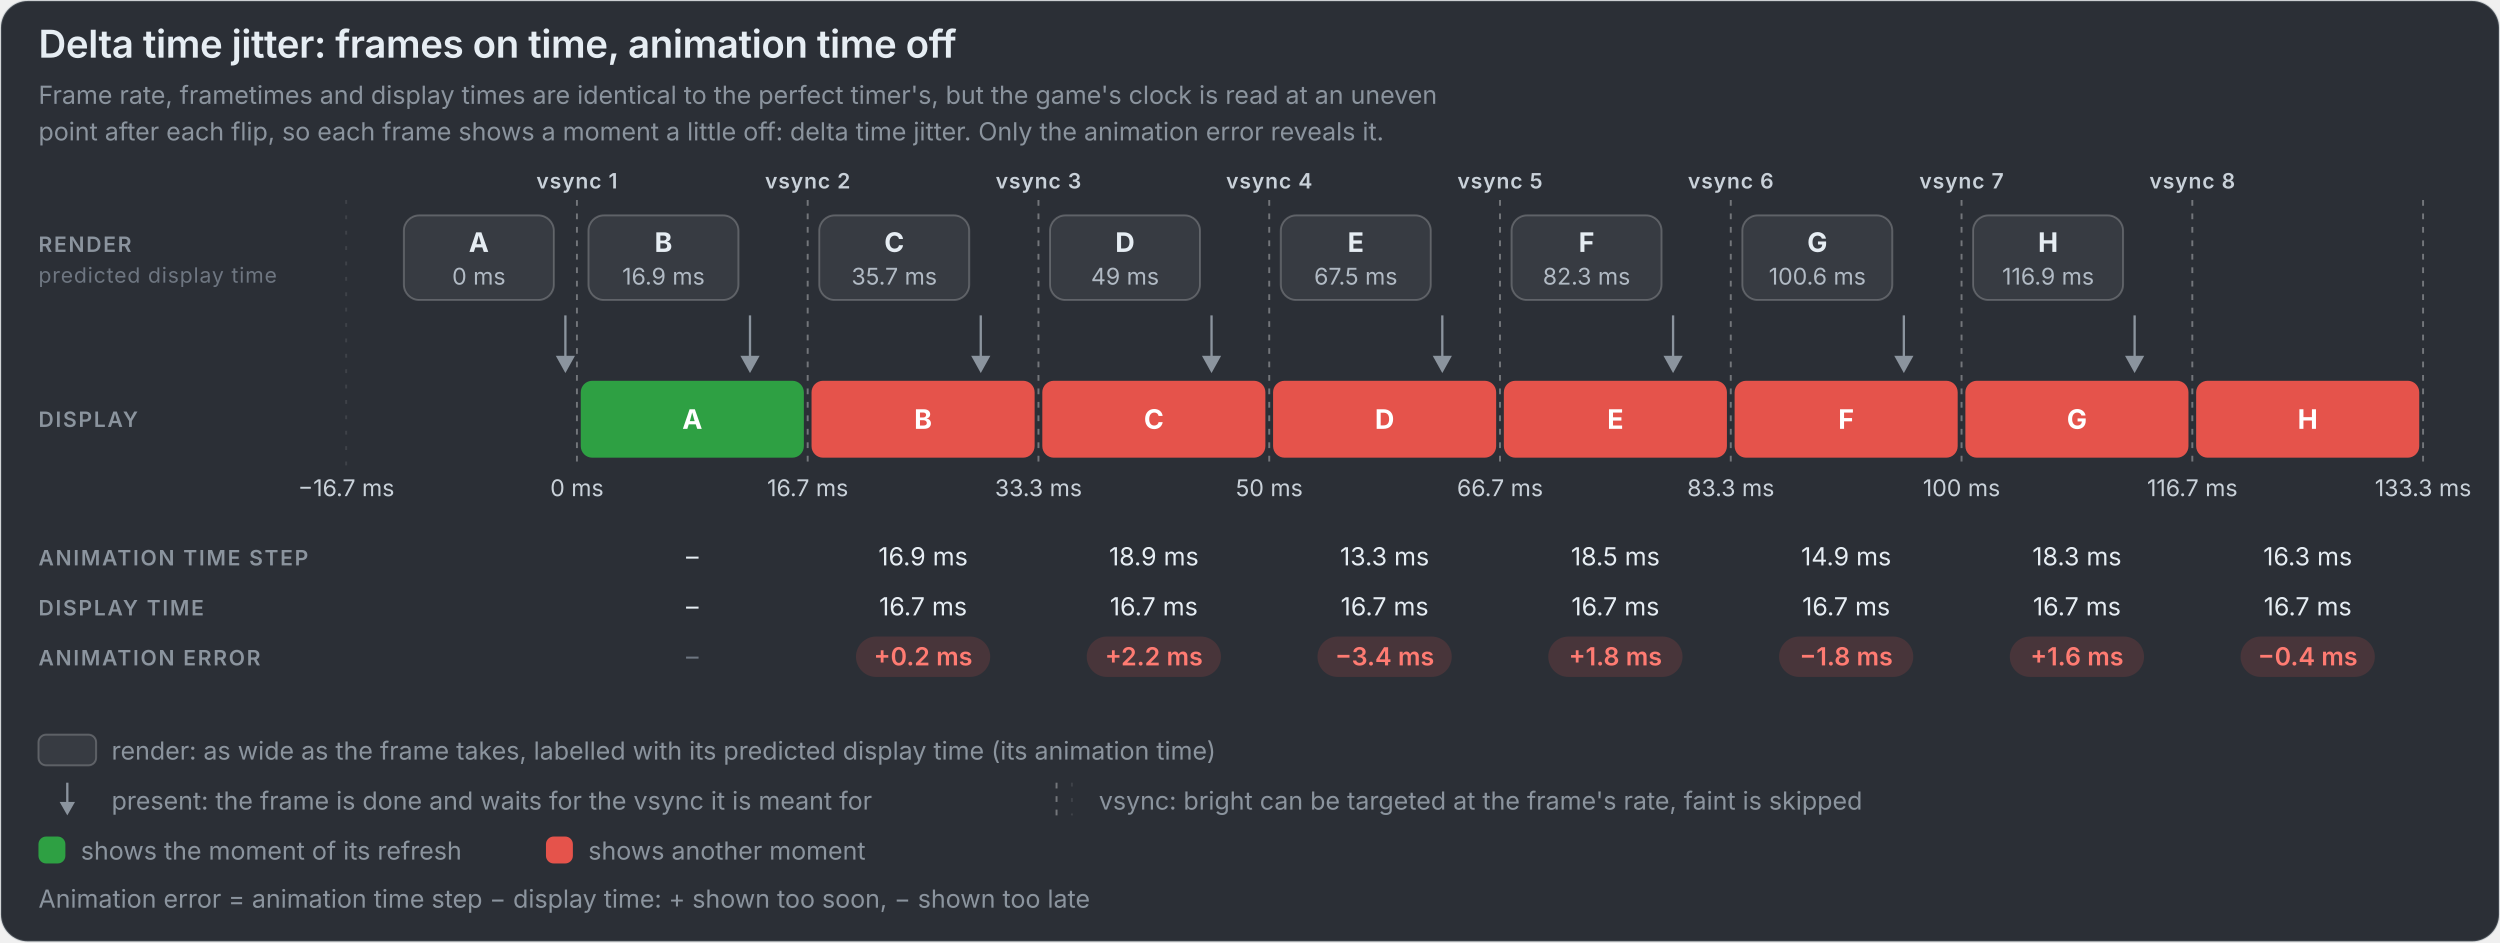
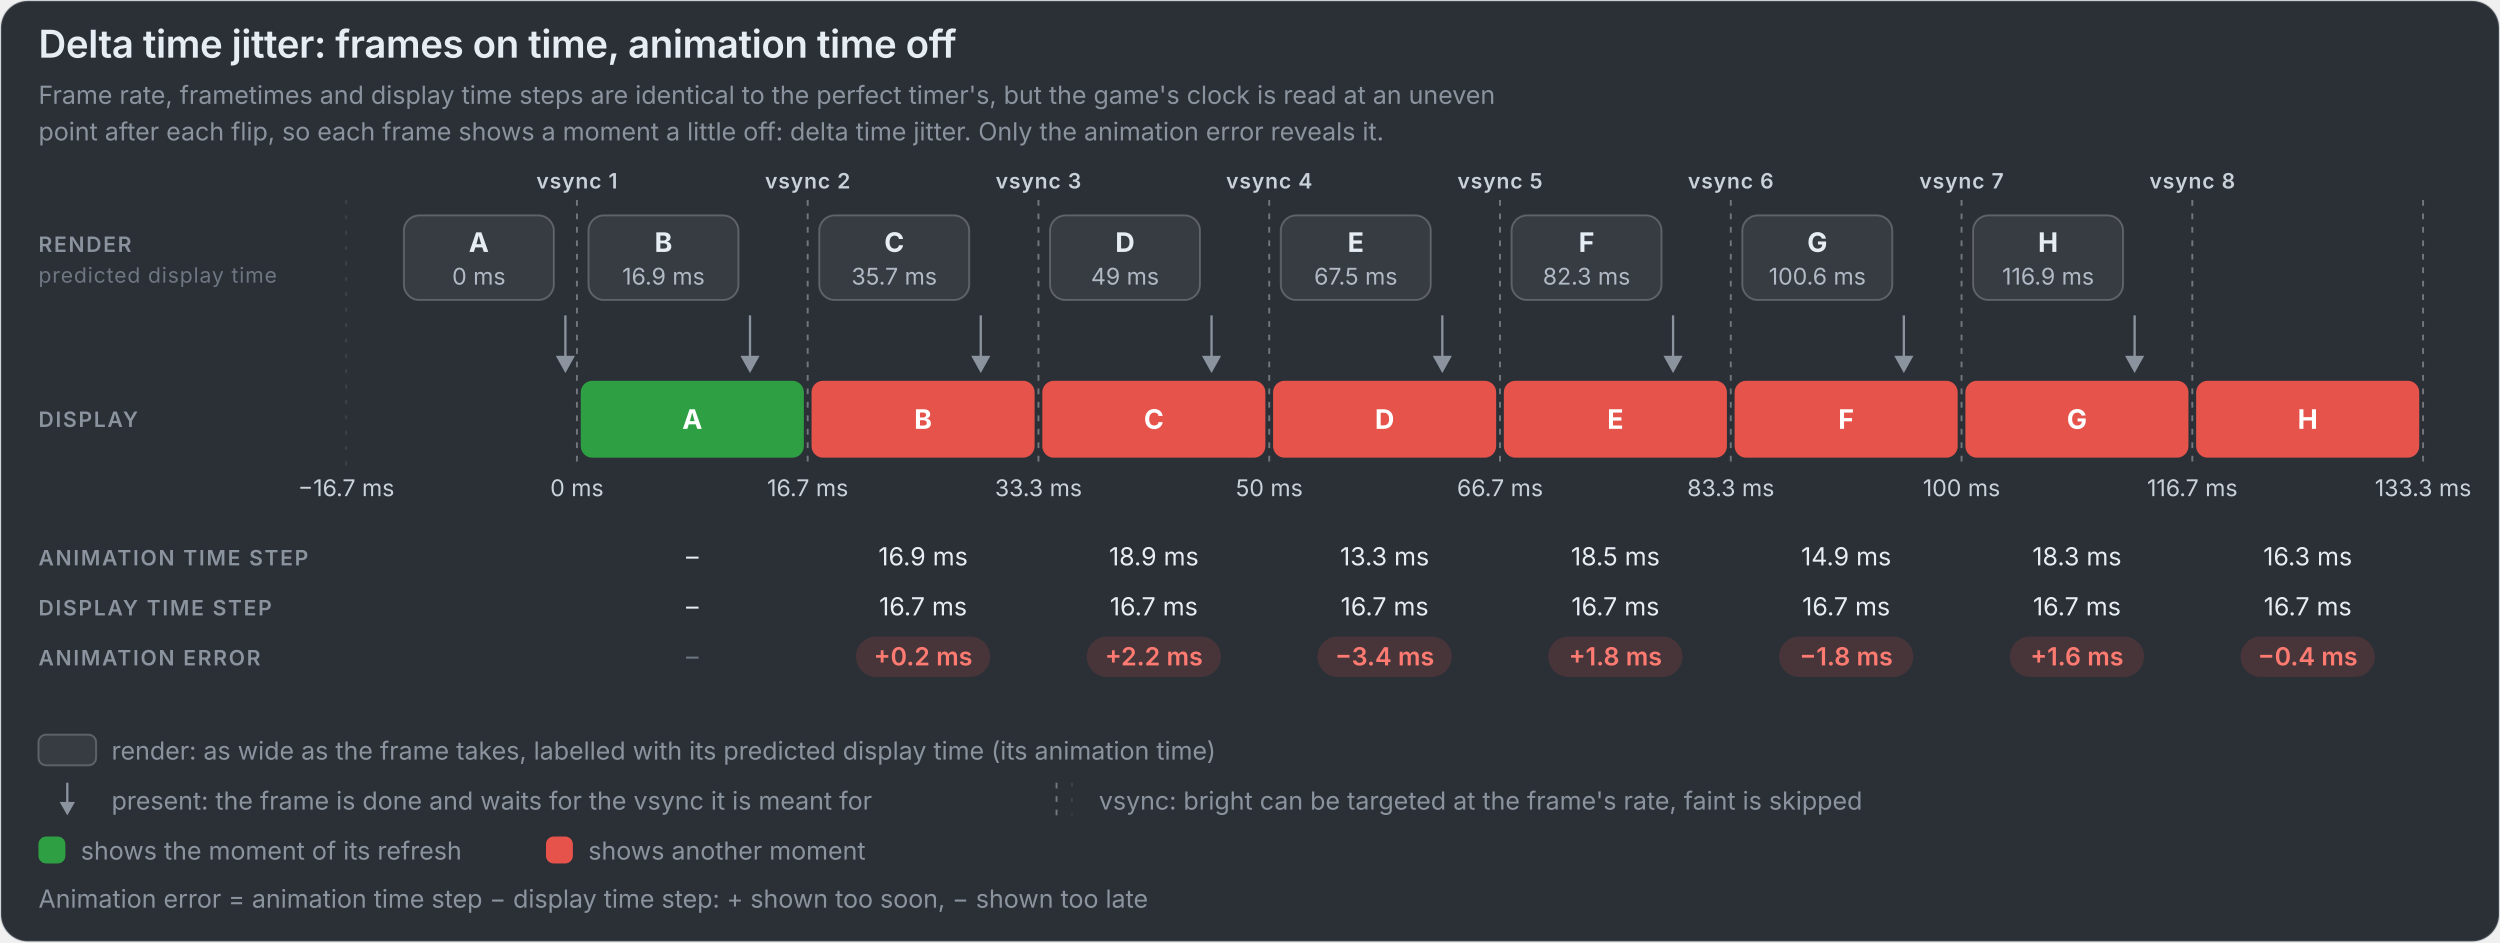
<svg xmlns="http://www.w3.org/2000/svg" width="1300" height="490" viewBox="0 0 1300 490" role="img" aria-label="Delta time jitter: frames on time, animation time off">
  <style>
  text { font-family: "Segoe UI Variable Text", "Segoe UI", Inter, system-ui, -apple-system, "Helvetica Neue", Arial, sans-serif;
         font-size: 13px; fill: #e6edf3; font-variant-numeric: tabular-nums; }
  .card { fill: #1f242b; fill-opacity: 0.94; stroke: #8b949e; stroke-opacity: 0.25; stroke-width: 1; }
  .title { font-size: 20px; font-weight: 600; letter-spacing: -0.01em; }
  .sub { fill: #8b949e; }
  .label { font-size: 11px; font-weight: 600; letter-spacing: 0.08em; fill: #8b949e; }
  .vsync-n { font-size: 11px; fill: #6e7681; letter-spacing: 0.04em; }
  .axis { font-size: 12px; fill: #c9d1d9; }
  .vsync { stroke: #ffffff; stroke-opacity: 0.34; stroke-width: 1; stroke-dasharray: 3 4; }
  .vsync-skip { stroke: #ffffff; stroke-opacity: 0.09; stroke-width: 1; stroke-dasharray: 2 6; }
  .vsync-target { font-size: 11px; font-weight: 600; fill: #c9d1d9; letter-spacing: 0.04em; }
  .vsync-n-skip { font-size: 11px; fill: #545b64; letter-spacing: 0.04em; }
  .box { fill: #ffffff; fill-opacity: 0.06; stroke: #ffffff; stroke-opacity: 0.22; stroke-width: 1; }
  .frame { font-size: 14px; font-weight: 700; }
  .box-time { fill: #b1bac4; font-size: 12px; }
  .arrow { stroke: #8b949e; stroke-width: 1.2; }
  .arrowhead { fill: #8b949e; }
  .ok { fill: #2ea043; }
  .hold { fill: #2ea043; fill-opacity: 0.45; }
  .again { fill: #d29922; }
  .off { fill: #e5534b; }
  .cell-text { font-size: 14px; font-weight: 700; fill: #ffffff; }
  .dark-text { fill: #1c1f24; }
  .zero { fill: #6e7681; }
  .err { fill: #ff7b72; font-weight: 600; }
  .err-pill { fill: #e5534b; fill-opacity: 0.16; }
  .neutral { fill: #3d444d; }
  .lane { font-size: 15px; font-weight: 600; }
  .same { fill: #7ee787; font-weight: 600; }
</style>
  <rect class="card" x="0.5" y="0.5" width="1299" height="489" rx="14" />
  <text x="20.0" y="30.0" text-anchor="start" class="title">Delta time jitter: frames on time, animation time off</text>
-   <text x="20.0" y="54.0" text-anchor="start" class="sub">Frame rate, frametimes and display times are identical to the perfect timer's, but the game's clock is read at an uneven</text>
+   <text x="20.0" y="54.0" text-anchor="start" class="sub">Frame rate, frametimes and display time steps are identical to the perfect timer's, but the game's clock is read at an uneven</text>
  <text x="20.0" y="73.0" text-anchor="start" class="sub">point after each flip, so each frame shows a moment a little off: delta time jitter. Only the animation error reveals it.</text>
  <line class="vsync-skip" x1="180.0" y1="104" x2="180.0" y2="243" />
  <text x="180.0" y="258.0" text-anchor="middle" class="axis">−16.7 ms</text>
  <line class="vsync" x1="300.0" y1="104" x2="300.0" y2="243" />
  <text x="300.0" y="258.0" text-anchor="middle" class="axis">0 ms</text>
  <text x="300.0" y="98.0" text-anchor="middle" class="vsync-target">vsync 1</text>
  <line class="vsync" x1="420.0" y1="104" x2="420.0" y2="243" />
  <text x="420.0" y="258.0" text-anchor="middle" class="axis">16.7 ms</text>
  <text x="420.0" y="98.0" text-anchor="middle" class="vsync-target">vsync 2</text>
  <line class="vsync" x1="540.0" y1="104" x2="540.0" y2="243" />
  <text x="540.0" y="258.0" text-anchor="middle" class="axis">33.3 ms</text>
  <text x="540.0" y="98.0" text-anchor="middle" class="vsync-target">vsync 3</text>
  <line class="vsync" x1="660.0" y1="104" x2="660.0" y2="243" />
  <text x="660.0" y="258.0" text-anchor="middle" class="axis">50 ms</text>
  <text x="660.0" y="98.0" text-anchor="middle" class="vsync-target">vsync 4</text>
  <line class="vsync" x1="780.0" y1="104" x2="780.0" y2="243" />
  <text x="780.0" y="258.0" text-anchor="middle" class="axis">66.7 ms</text>
  <text x="780.0" y="98.0" text-anchor="middle" class="vsync-target">vsync 5</text>
  <line class="vsync" x1="900.0" y1="104" x2="900.0" y2="243" />
  <text x="900.0" y="258.0" text-anchor="middle" class="axis">83.3 ms</text>
  <text x="900.0" y="98.0" text-anchor="middle" class="vsync-target">vsync 6</text>
  <line class="vsync" x1="1020.0" y1="104" x2="1020.0" y2="243" />
  <text x="1020.0" y="258.0" text-anchor="middle" class="axis">100 ms</text>
  <text x="1020.0" y="98.0" text-anchor="middle" class="vsync-target">vsync 7</text>
  <line class="vsync" x1="1140.0" y1="104" x2="1140.0" y2="243" />
  <text x="1140.0" y="258.0" text-anchor="middle" class="axis">116.7 ms</text>
  <text x="1140.0" y="98.0" text-anchor="middle" class="vsync-target">vsync 8</text>
  <line class="vsync" x1="1260.0" y1="104" x2="1260.0" y2="243" />
  <text x="1260.0" y="258.0" text-anchor="middle" class="axis">133.3 ms</text>
  <text x="20.0" y="131.0" text-anchor="start" class="label">RENDER</text>
  <text x="20.0" y="147.0" text-anchor="start" class="vsync-n">predicted display time</text>
  <text x="20.0" y="222.0" text-anchor="start" class="label">DISPLAY</text>
  <text x="20.0" y="294.0" text-anchor="start" class="label">ANIMATION TIME STEP</text>
-   <text x="20.0" y="320.0" text-anchor="start" class="label">DISPLAY TIME</text>
+   <text x="20.0" y="320.0" text-anchor="start" class="label">DISPLAY TIME STEP</text>
  <text x="20.0" y="346.0" text-anchor="start" class="label">ANIMATION ERROR</text>
  <rect class="box" x="210.0" y="112" width="78.0" height="44" rx="8" />
  <text x="249.0" y="131.0" text-anchor="middle" class="frame">A</text>
  <text x="249.0" y="148.0" text-anchor="middle" class="box-time">0 ms</text>
  <line class="arrow" x1="294.0" y1="164" x2="294.0" y2="186" />
  <path class="arrowhead" d="M289.0,185 L299.0,185 L294.0,194 z" />
  <rect class="box" x="306.0" y="112" width="78.0" height="44" rx="8" />
  <text x="345.0" y="131.0" text-anchor="middle" class="frame">B</text>
  <text x="345.0" y="148.0" text-anchor="middle" class="box-time">16.9 ms</text>
  <line class="arrow" x1="390.0" y1="164" x2="390.0" y2="186" />
  <path class="arrowhead" d="M385.0,185 L395.0,185 L390.0,194 z" />
  <rect class="box" x="426.0" y="112" width="78.0" height="44" rx="8" />
  <text x="465.0" y="131.0" text-anchor="middle" class="frame">C</text>
  <text x="465.0" y="148.0" text-anchor="middle" class="box-time">35.7 ms</text>
  <line class="arrow" x1="510.0" y1="164" x2="510.0" y2="186" />
  <path class="arrowhead" d="M505.0,185 L515.0,185 L510.0,194 z" />
  <rect class="box" x="546.0" y="112" width="78.0" height="44" rx="8" />
  <text x="585.0" y="131.0" text-anchor="middle" class="frame">D</text>
  <text x="585.0" y="148.0" text-anchor="middle" class="box-time">49 ms</text>
  <line class="arrow" x1="630.0" y1="164" x2="630.0" y2="186" />
  <path class="arrowhead" d="M625.0,185 L635.0,185 L630.0,194 z" />
  <rect class="box" x="666.0" y="112" width="78.0" height="44" rx="8" />
  <text x="705.0" y="131.0" text-anchor="middle" class="frame">E</text>
  <text x="705.0" y="148.0" text-anchor="middle" class="box-time">67.5 ms</text>
  <line class="arrow" x1="750.0" y1="164" x2="750.0" y2="186" />
  <path class="arrowhead" d="M745.0,185 L755.0,185 L750.0,194 z" />
  <rect class="box" x="786.0" y="112" width="78.0" height="44" rx="8" />
  <text x="825.0" y="131.0" text-anchor="middle" class="frame">F</text>
  <text x="825.0" y="148.0" text-anchor="middle" class="box-time">82.3 ms</text>
  <line class="arrow" x1="870.0" y1="164" x2="870.0" y2="186" />
  <path class="arrowhead" d="M865.0,185 L875.0,185 L870.0,194 z" />
  <rect class="box" x="906.0" y="112" width="78.0" height="44" rx="8" />
  <text x="945.0" y="131.0" text-anchor="middle" class="frame">G</text>
  <text x="945.0" y="148.0" text-anchor="middle" class="box-time">100.6 ms</text>
  <line class="arrow" x1="990.0" y1="164" x2="990.0" y2="186" />
  <path class="arrowhead" d="M985.0,185 L995.0,185 L990.0,194 z" />
  <rect class="box" x="1026.0" y="112" width="78.0" height="44" rx="8" />
  <text x="1065.0" y="131.0" text-anchor="middle" class="frame">H</text>
  <text x="1065.0" y="148.0" text-anchor="middle" class="box-time">116.9 ms</text>
  <line class="arrow" x1="1110.0" y1="164" x2="1110.0" y2="186" />
  <path class="arrowhead" d="M1105.0,185 L1115.0,185 L1110.0,194 z" />
  <rect class="ok" x="302.0" y="198" width="116.0" height="40" rx="6" />
  <text x="360.0" y="223.0" text-anchor="middle" class="cell-text">A</text>
  <text x="360.0" y="294.0" text-anchor="middle">–</text>
  <text x="360.0" y="320.0" text-anchor="middle">–</text>
  <text x="360.0" y="346.0" text-anchor="middle" class="zero">–</text>
  <rect class="off" x="422.0" y="198" width="116.0" height="40" rx="6" />
  <text x="480.0" y="223.0" text-anchor="middle" class="cell-text">B</text>
  <text x="480.0" y="294.0" text-anchor="middle">16.9 ms</text>
  <text x="480.0" y="320.0" text-anchor="middle">16.7 ms</text>
  <rect class="err-pill" x="445.1" y="331" width="69.8" height="21" rx="10.5" />
  <text x="480.0" y="346.0" text-anchor="middle" class="err">+0.2 ms</text>
  <rect class="off" x="542.0" y="198" width="116.0" height="40" rx="6" />
  <text x="600.0" y="223.0" text-anchor="middle" class="cell-text">C</text>
  <text x="600.0" y="294.0" text-anchor="middle">18.9 ms</text>
  <text x="600.0" y="320.0" text-anchor="middle">16.7 ms</text>
  <rect class="err-pill" x="565.1" y="331" width="69.8" height="21" rx="10.5" />
  <text x="600.0" y="346.0" text-anchor="middle" class="err">+2.2 ms</text>
  <rect class="off" x="662.0" y="198" width="116.0" height="40" rx="6" />
  <text x="720.0" y="223.0" text-anchor="middle" class="cell-text">D</text>
  <text x="720.0" y="294.0" text-anchor="middle">13.3 ms</text>
  <text x="720.0" y="320.0" text-anchor="middle">16.7 ms</text>
  <rect class="err-pill" x="685.1" y="331" width="69.8" height="21" rx="10.5" />
  <text x="720.0" y="346.0" text-anchor="middle" class="err">−3.4 ms</text>
  <rect class="off" x="782.0" y="198" width="116.0" height="40" rx="6" />
  <text x="840.0" y="223.0" text-anchor="middle" class="cell-text">E</text>
  <text x="840.0" y="294.0" text-anchor="middle">18.5 ms</text>
  <text x="840.0" y="320.0" text-anchor="middle">16.7 ms</text>
  <rect class="err-pill" x="805.1" y="331" width="69.8" height="21" rx="10.5" />
  <text x="840.0" y="346.0" text-anchor="middle" class="err">+1.8 ms</text>
  <rect class="off" x="902.0" y="198" width="116.0" height="40" rx="6" />
  <text x="960.0" y="223.0" text-anchor="middle" class="cell-text">F</text>
  <text x="960.0" y="294.0" text-anchor="middle">14.9 ms</text>
  <text x="960.0" y="320.0" text-anchor="middle">16.7 ms</text>
  <rect class="err-pill" x="925.1" y="331" width="69.8" height="21" rx="10.5" />
  <text x="960.0" y="346.0" text-anchor="middle" class="err">−1.8 ms</text>
  <rect class="off" x="1022.0" y="198" width="116.0" height="40" rx="6" />
  <text x="1080.0" y="223.0" text-anchor="middle" class="cell-text">G</text>
  <text x="1080.0" y="294.0" text-anchor="middle">18.3 ms</text>
  <text x="1080.0" y="320.0" text-anchor="middle">16.7 ms</text>
  <rect class="err-pill" x="1045.1" y="331" width="69.8" height="21" rx="10.5" />
  <text x="1080.0" y="346.0" text-anchor="middle" class="err">+1.6 ms</text>
  <rect class="off" x="1142.0" y="198" width="116.0" height="40" rx="6" />
  <text x="1200.0" y="223.0" text-anchor="middle" class="cell-text">H</text>
  <text x="1200.0" y="294.0" text-anchor="middle">16.3 ms</text>
  <text x="1200.0" y="320.0" text-anchor="middle">16.7 ms</text>
  <rect class="err-pill" x="1165.1" y="331" width="69.8" height="21" rx="10.5" />
  <text x="1200.0" y="346.0" text-anchor="middle" class="err">−0.4 ms</text>
  <rect class="box" x="20" y="382" width="30" height="16" rx="4" />
  <text x="58.0" y="395.0" text-anchor="start" class="sub">render: as wide as the frame takes, labelled with its predicted display time (its animation time)</text>
  <line class="arrow" x1="35.0" y1="407" x2="35.0" y2="418" />
  <path class="arrowhead" d="M31.0,417 L39.0,417 L35.0,424 z" />
  <text x="58.0" y="421.0" text-anchor="start" class="sub">present: the frame is done and waits for the vsync it is meant for</text>
  <line class="vsync" x1="549.4" y1="407" x2="549.4" y2="424" />
  <line class="vsync-skip" x1="557.4" y1="407" x2="557.4" y2="424" />
  <text x="571.4" y="421.0" text-anchor="start" class="sub">vsync: bright can be targeted at the frame's rate, faint is skipped</text>
  <rect class="ok" x="20.0" y="435" width="14" height="14" rx="4" />
  <text x="42.0" y="447.0" text-anchor="start" class="sub">shows the moment of its refresh</text>
  <rect class="off" x="283.9" y="435" width="14" height="14" rx="4" />
  <text x="305.9" y="447.0" text-anchor="start" class="sub">shows another moment</text>
-   <text x="20.0" y="472.0" text-anchor="start" class="sub">Animation error = animation time step − display time: + shown too soon, − shown too late</text>
+   <text x="20.0" y="472.0" text-anchor="start" class="sub">Animation error = animation time step − display time step: + shown too soon, − shown too late</text>
</svg>
